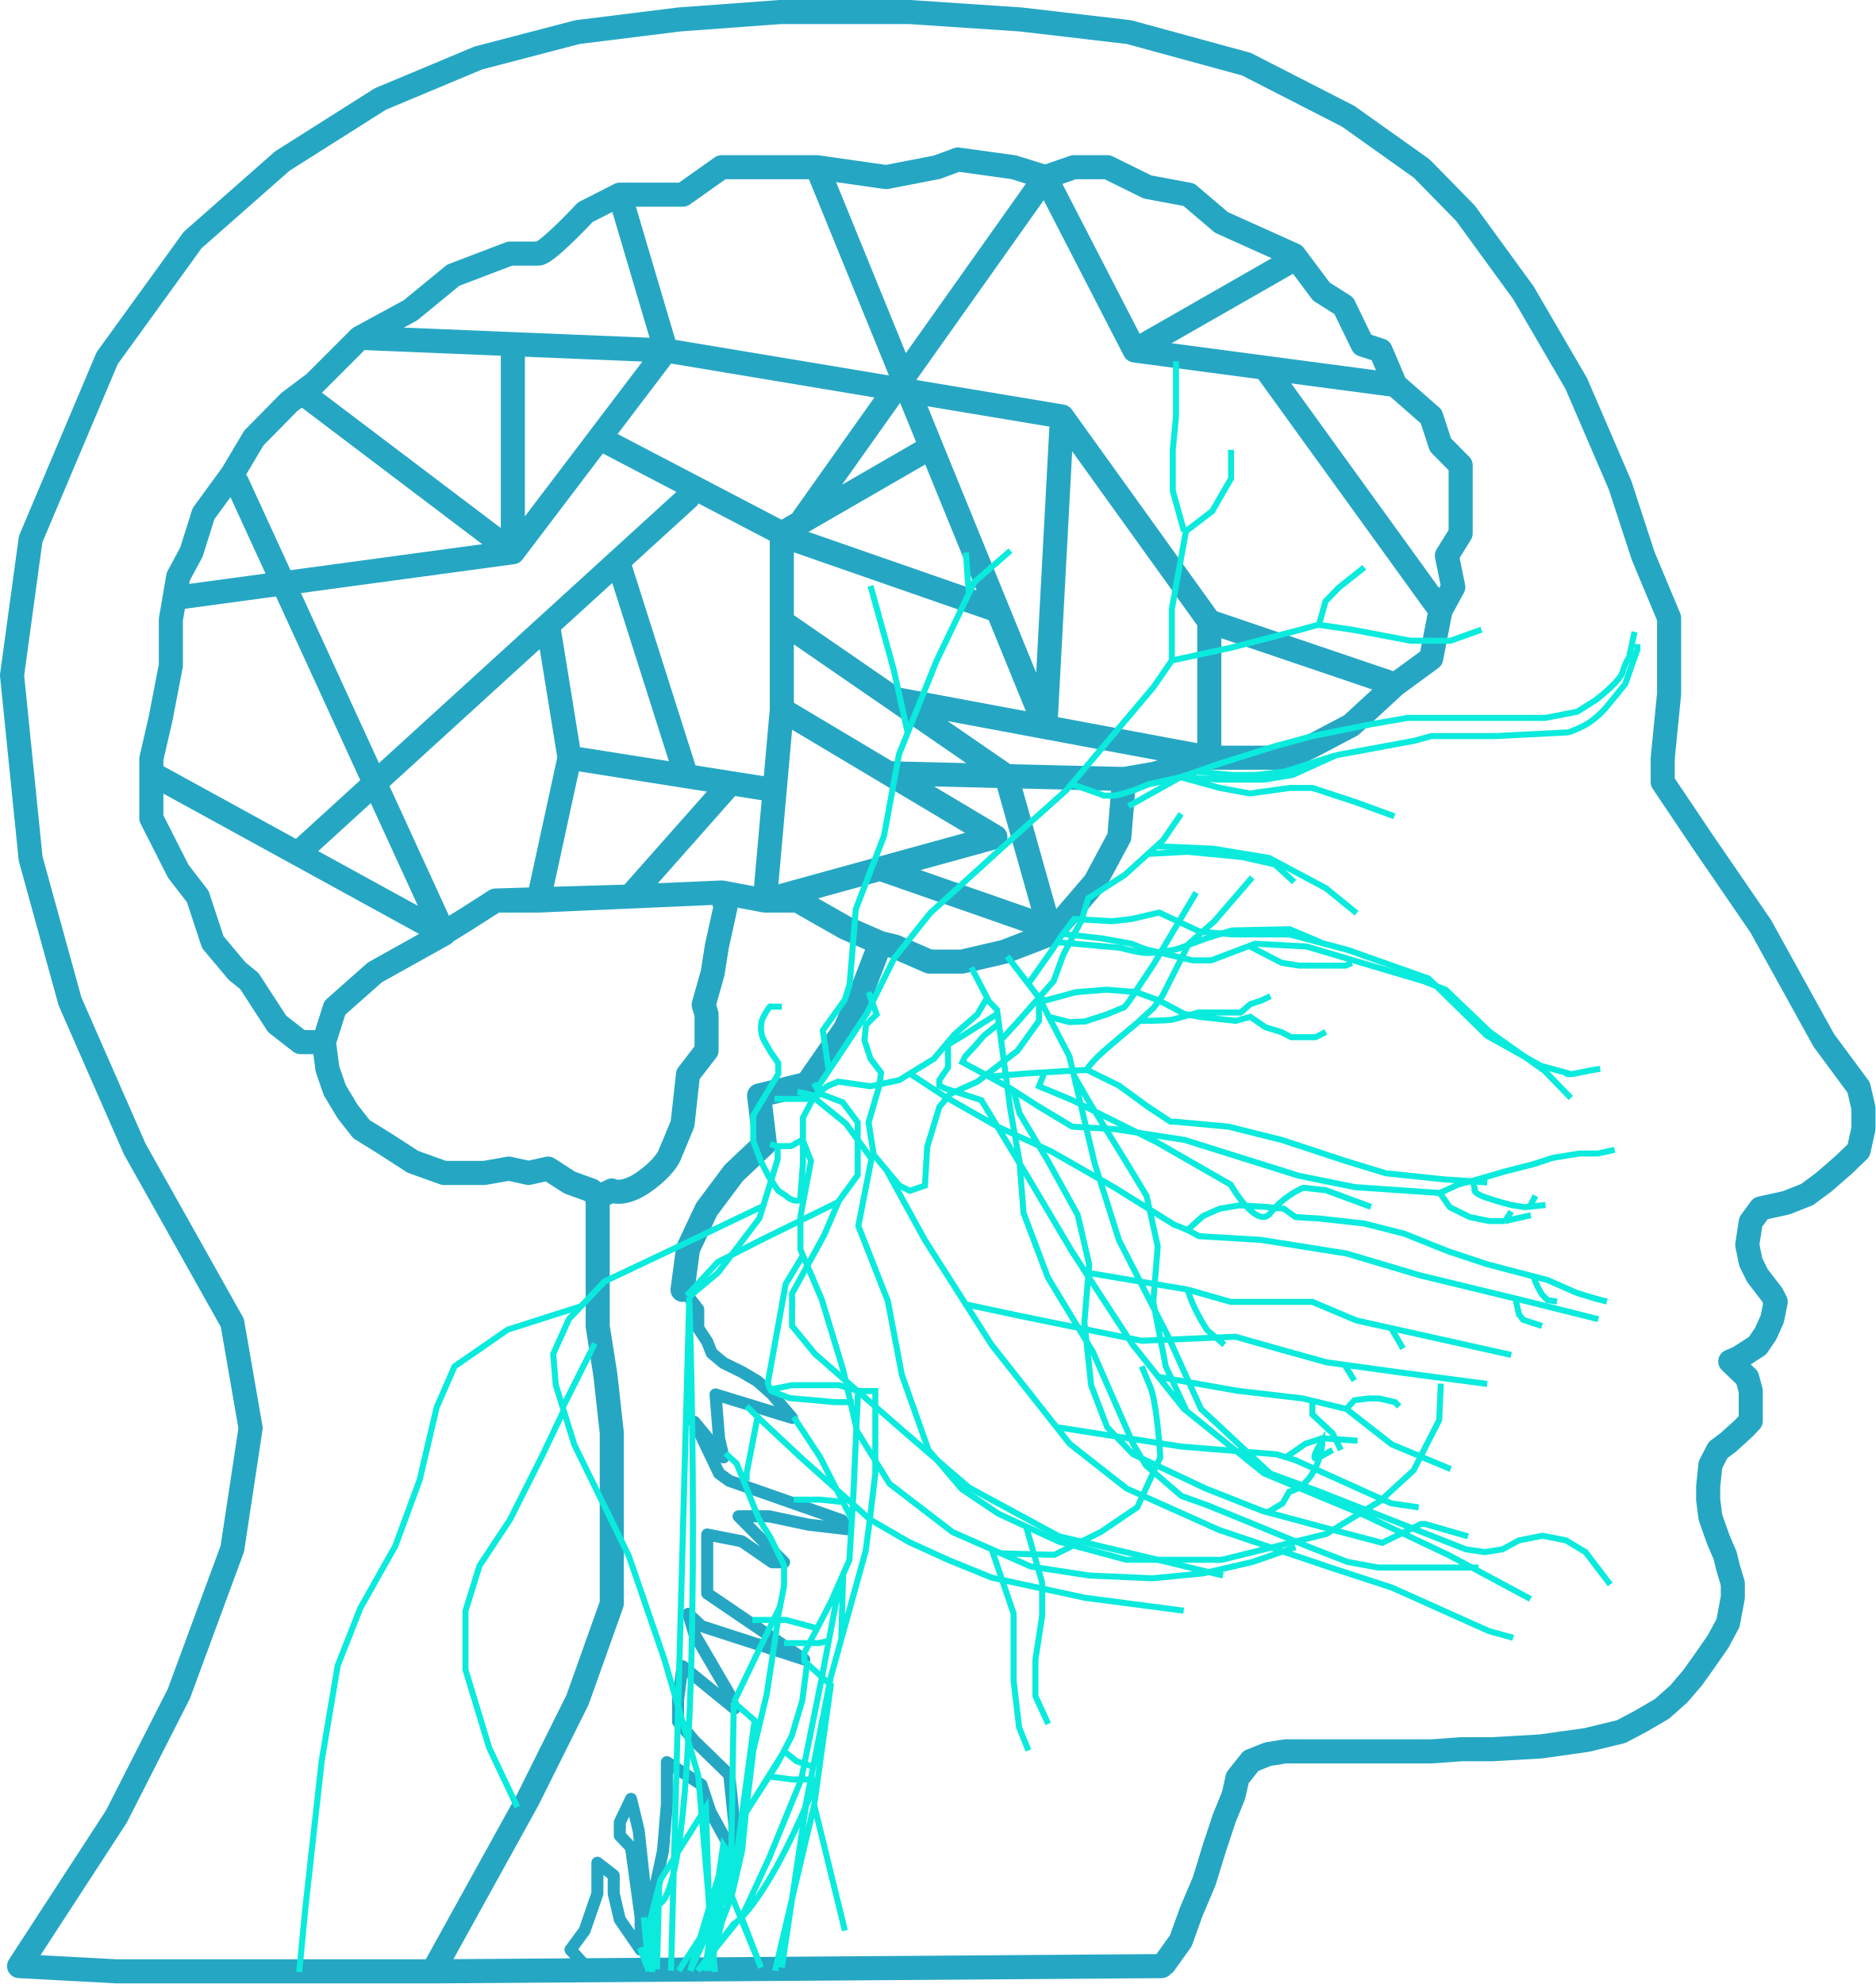
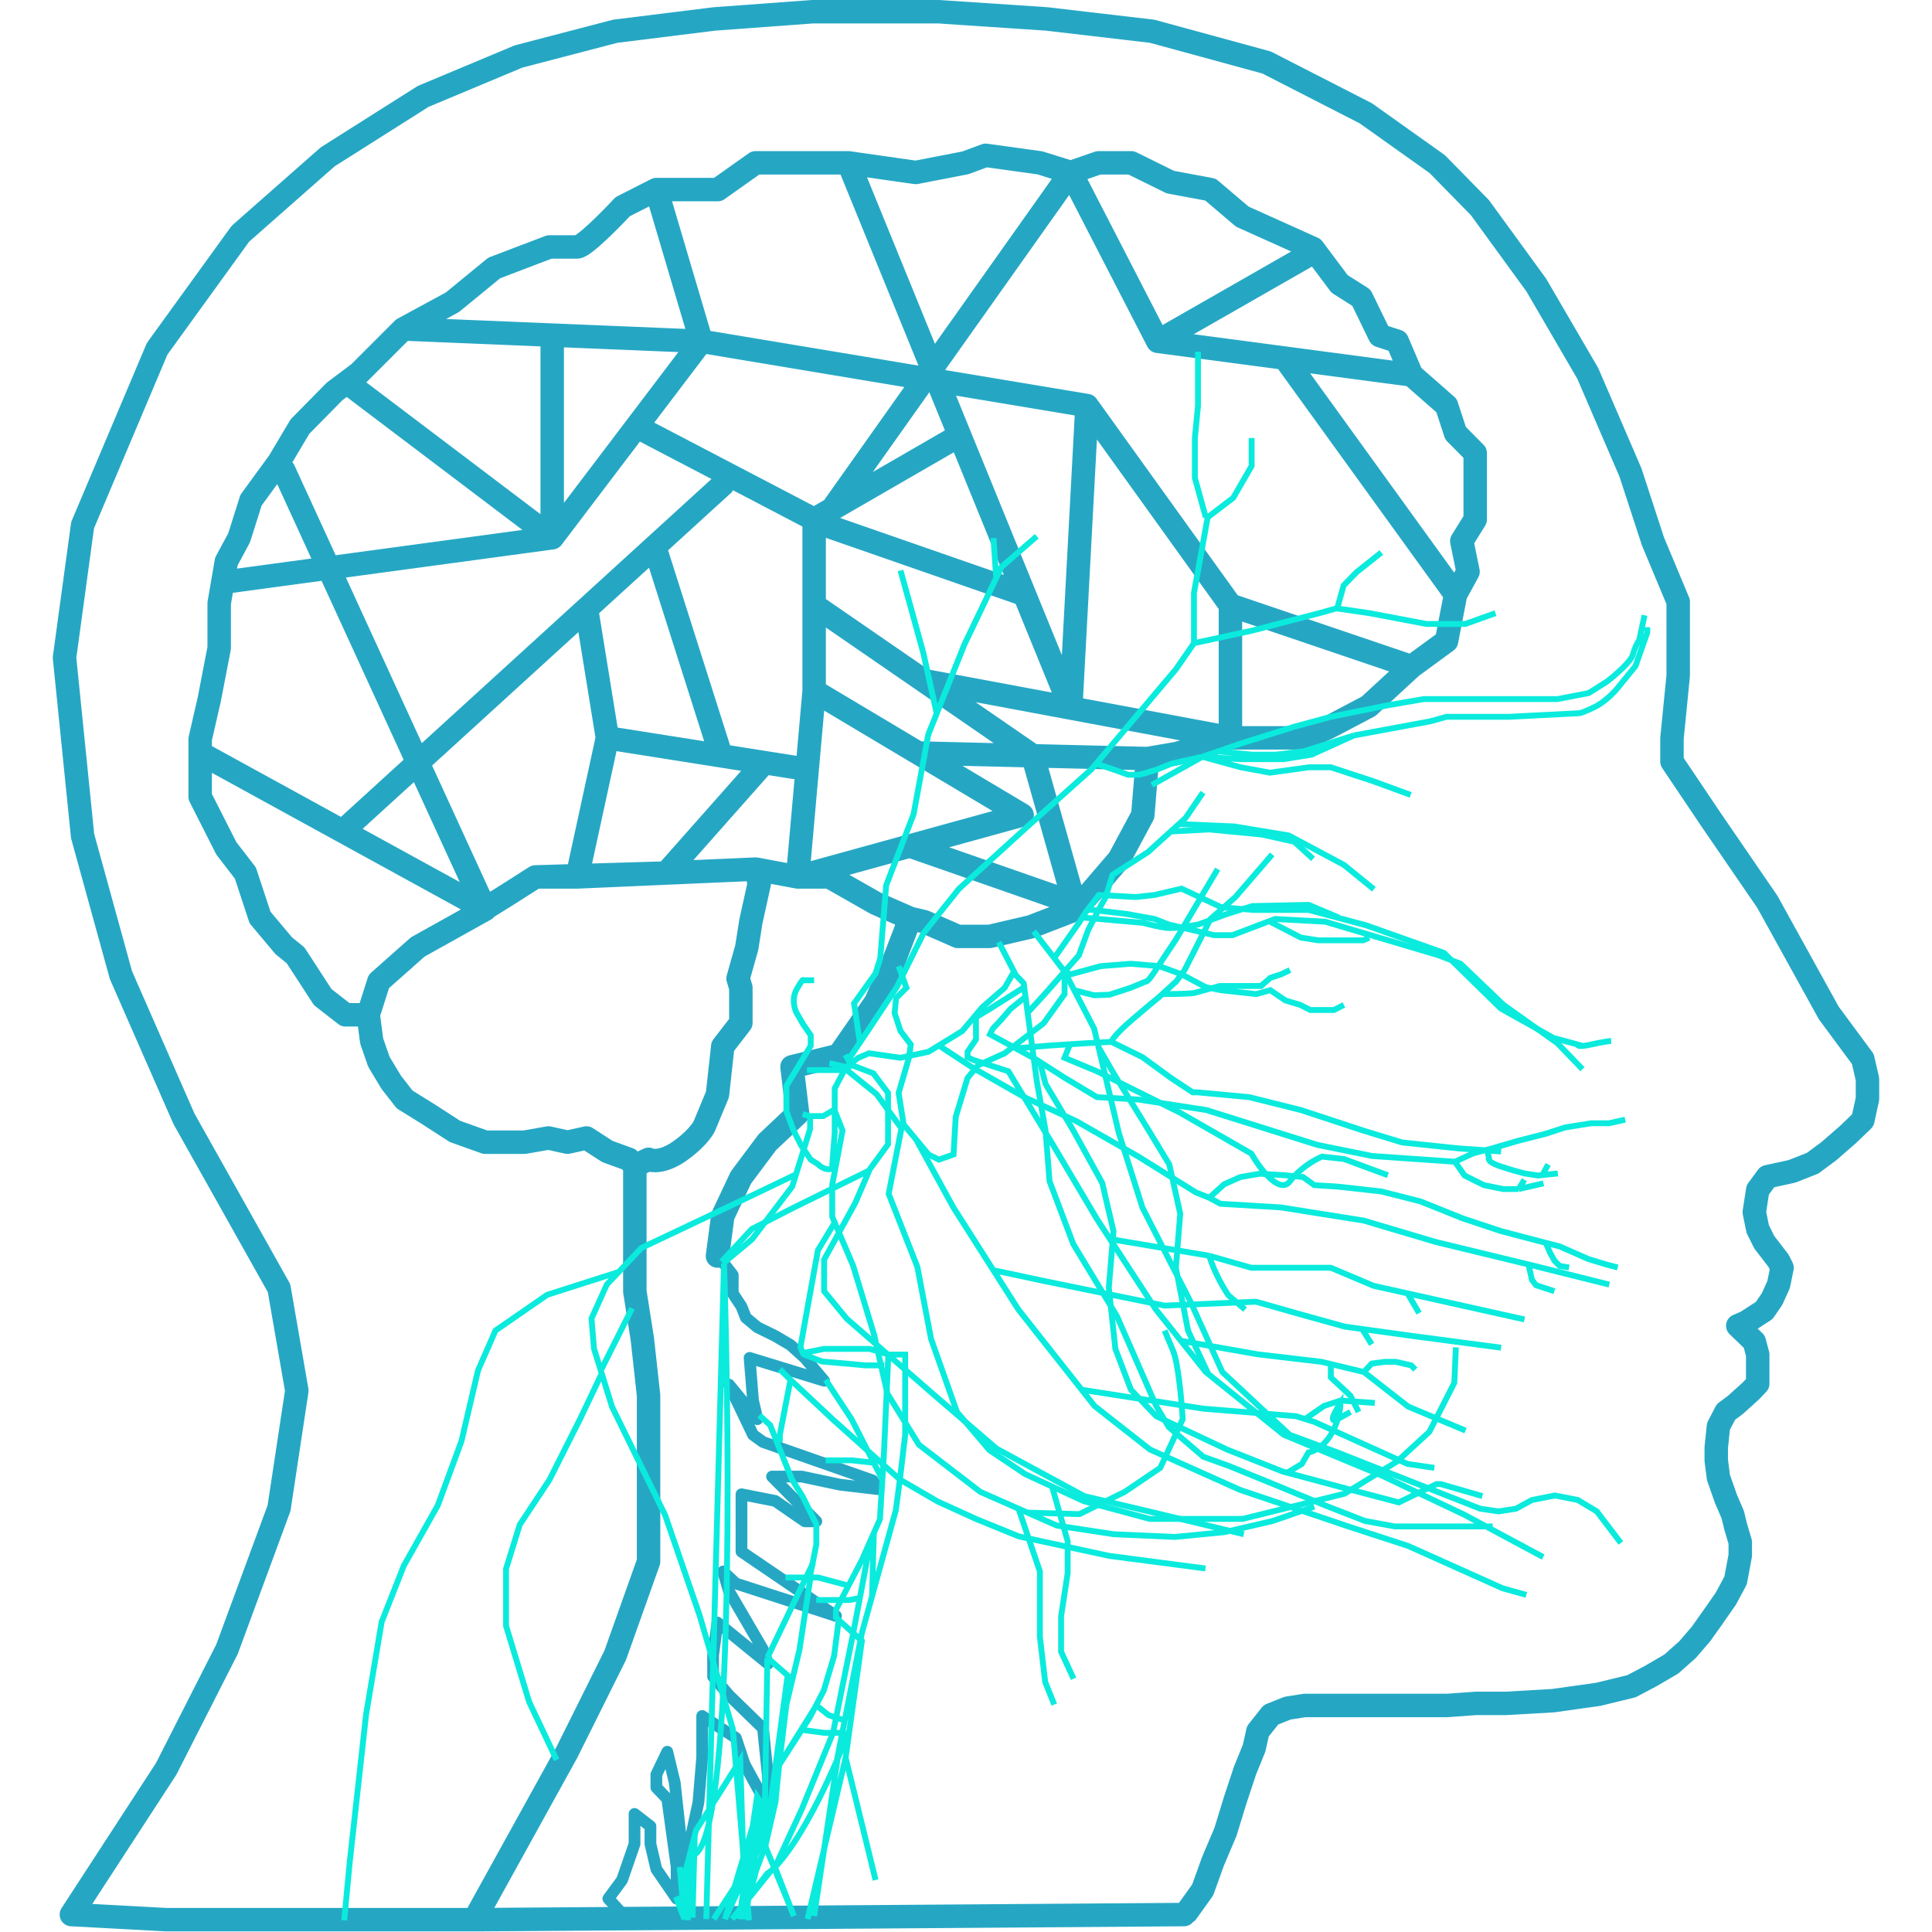
- <svg xmlns="http://www.w3.org/2000/svg" width="1557" height="1647" viewBox="0 0 1557 1647" fill="none">
+ <svg xmlns="http://www.w3.org/2000/svg" width="920" height="920" viewBox="0 0 1557 1647" fill="none">
  <path d="M256.42 322.698L261.031 318.088M298.686 280.441L340.686 257.648L376.307 228.453L423.358 210.526C428.94 210.526 441.487 210.526 447.016 210.526C452.545 210.526 475.194 187.648 485.827 176.209L514.536 161.611M298.686 280.441L261.031 318.088M298.686 280.441L425.75 285.691M514.536 161.611H566.903L599.068 138.818H678.284M514.536 161.611L552.815 290.941M678.284 138.818L735.702 147.013L777.968 138.818L795.247 132.416L841.5 138.818L867.817 147.013M678.284 138.818L773.051 371.193M867.817 147.013L891.476 138.818H919.387L952.615 155.209L986.907 161.611L1014.02 184.66L1074.36 211.807L1096.96 242.026L1115.57 253.807L1131.25 286.075L1146.14 290.941L1158.36 319.625M867.817 147.013L655.423 446.65L828.367 506.833M867.817 147.013L941.982 290.941M1158.36 319.625L1188.14 345.747L1195.85 369.308L1212.59 386.21V423.345V442.808L1201.16 461.248L1206.48 487.37L1195.85 506.833M1158.36 319.625L1050.17 305.283M1195.85 506.833L1188.14 546.529L1158.36 568.297M1195.85 506.833L1050.17 305.283M1158.36 568.297L1121.68 602.102L1087.65 620.029L1068.25 628.993H1030.24H1003.92M1158.36 568.297L1003.92 515.925M261.031 318.088L250.617 325.899M268.913 865.116H249.508L230.103 850.007L206.976 814.409L196.875 806.214L176.672 782.14L164.178 744.237L147.963 723.237L125.634 679.188V641.926M268.913 865.116L271.838 887.397L277.951 905.068L288.584 922.739L300.015 937.336L319.42 949.373L342.813 964.483L368.598 973.703H402.092L422.56 970.117L438.776 973.703L454.991 970.117L472.801 981.642L491.143 988.3L496.194 993.934M268.913 865.116L277.951 836.689L311.18 807.238L349.765 785.726M599.334 740.908L602.258 753.201L595.081 785.726L591.625 807.75L584.182 834.128L586.574 842.067V872.031L571.156 892.007L566.637 932.983L555.473 959.873C553.878 963.288 547.339 972.422 533.941 981.642C520.543 990.861 510.991 989.922 507.89 988.3L496.194 993.934M599.334 740.908L634.954 747.567M599.334 740.908L523.042 744.237M634.954 747.567H662.069L701.677 770.104L730.917 782.908M634.954 747.567L730.651 721.189M634.954 747.567L643.103 655.883M730.917 782.908L742.879 785.726L771.588 798.274H798.703L833.792 790.079L872.336 775.225M730.917 782.908L717.36 818.25L701.677 854.104L670.043 899.69L630.17 909.422L634.954 949.373L609.169 973.703L586.574 1003.92L571.156 1036.7L566.637 1070.76M872.336 775.225L909.02 732.457L929.223 694.81L933.21 646.664M872.336 775.225L870.893 770.104M933.21 646.664L958.463 642.31L1003.92 628.993M933.21 646.664L835.453 644.295M1003.92 628.993V515.925M1003.92 628.993L867.817 603.567M496.194 993.934V1070.76V1100.98L502.574 1141.45L507.89 1189.59V1234.41V1291.78V1331.22L479.447 1411.12L438.244 1493.84L359.826 1635.72M552.815 290.941L425.75 285.691M552.815 290.941L497.637 363.674M552.815 290.941L881.64 345.747M425.75 285.691V458.43M425.75 458.43L497.637 363.674M425.75 458.43L250.617 325.899M425.75 458.43L144.906 496.461M497.637 363.674L649.043 442.808M649.043 442.808V515.925M649.043 442.808L773.051 371.193M649.043 589.041L737.696 641.926M649.043 589.041V515.925M649.043 589.041L643.103 655.883M737.696 641.926L826.348 694.81L730.651 721.189M737.696 641.926L835.453 644.295M835.453 644.295L870.893 770.104M835.453 644.295L742.248 580.11M730.651 721.189L870.893 770.104M649.043 515.925L742.248 580.11M742.248 580.11L867.817 603.567M1003.92 515.925L881.64 345.747M881.64 345.747L867.817 603.567M867.817 603.567L828.367 506.833M773.051 371.193L828.367 506.833M941.982 290.941L1068.25 218.721M941.982 290.941L1050.17 305.283M250.617 325.899L240.204 333.71L210.698 363.674L192.888 393.637L168.963 426.418L158.862 458.43L147.963 478.662L144.906 496.461M144.906 496.461L141.849 514.26V552.419L133.343 596.468L125.634 630.017V641.926M196.875 400.808L368.598 775.225M368.598 775.225L247.116 708.576M368.598 775.225L349.765 785.726M125.634 641.926L247.116 708.576M247.116 708.576L454.991 519.026M571.156 413.101L513.074 466.063M454.991 519.026L472.801 628.993M454.991 519.026L513.074 466.063M472.801 628.993L569.711 644.295M472.801 628.993L447.016 747.567M643.103 655.883L606.407 650.089M513.074 466.063L569.711 644.295M569.711 644.295L606.407 650.089M447.016 747.567L523.042 744.237M447.016 747.567H411.396M523.042 744.237L606.407 650.089M523.042 744.237L411.396 747.567M411.396 747.567C377.157 769.694 356.042 782.226 349.765 785.726" stroke="#25A7C4" stroke-width="20" stroke-linecap="round" stroke-linejoin="round" />
  <path d="M571.954 1076.91L579.663 1086.9V1102.52L587.106 1113.79L590.827 1123.26L600.663 1131.46L615.815 1138.89L628.84 1146.57L641.068 1157.58L657.55 1177.05L594.017 1157.58L596.941 1193.95L600.663 1209.83L576.473 1180.37L596.941 1223.14L605.448 1229.29L699.018 1262.07L703.803 1269.5L671.107 1265.66L638.41 1258.74H613.157L650.904 1296.9H641.068L615.815 1279.49L587.106 1273.85V1296.9V1315.34V1322.77L667.651 1377.57L582.321 1349.91L571.422 1339.67L576.473 1356.57L605.448 1406.25L609.701 1418.29L566.637 1383.21L562.916 1411.12V1429.3L576.473 1445.18L605.448 1473.35L609.701 1514.84V1540.45L589.764 1504.08L582.321 1481.55L553.612 1462.85V1497.94L550.422 1536.35L538.194 1593.46L530.219 1519.71L523.84 1493.33L514.536 1512.79V1523.8L523.84 1533.54L531.814 1591.41V1618.56L514.536 1593.46L509.485 1571.95V1556.84L495.928 1546.34V1571.95L485.295 1602.68L473.599 1618.56L487.953 1634.18" stroke="#25A7C4" stroke-width="10" stroke-linecap="round" stroke-linejoin="round" />
  <path d="M966.704 1630.09L980.261 1611.13L989.033 1586.8L999.666 1561.71L1008.17 1534.05L1016.41 1509.21L1024.12 1490.25L1027.31 1475.91L1038.48 1461.83L1052.57 1456.19L1067.19 1453.89H1138.43H1162.62H1188.67L1213.12 1452.1H1238.91L1279.05 1449.79L1317.33 1444.41L1345.77 1437.5L1362.25 1428.79L1379.8 1418.55L1393.62 1406.25L1405.05 1392.94L1414.35 1379.88L1426.32 1362.72L1434.56 1347.35L1438.54 1326.1V1314.57L1434.56 1301.25L1432.16 1291.27L1426.32 1277.69L1419.94 1259.51L1418.07 1244.91V1234.16L1419.94 1215.97L1426.32 1203.68L1434.56 1197.53L1447.58 1185.75L1453.43 1179.61V1166.29V1154.76L1450.51 1143.75L1436.42 1130.18L1443.59 1127.11L1459.01 1117.12L1465.66 1107.39L1471.24 1095.09L1474.16 1080.75L1471.24 1074.86L1459.01 1058.98L1453.43 1047.72L1450.51 1033.37L1453.43 1014.42L1461.67 1003.15L1482.67 998.544L1500.21 991.629L1514.04 981.385L1530.52 967.044L1543.01 955.007L1547 936.824V919.921L1543.01 902.763L1514.04 863.58L1461.67 768.823L1413.56 698.651L1380.33 649.224V629.505L1385.64 575.98V512.979L1364.11 461.503L1344.97 402.857L1308.55 318.344L1264.69 243.051L1216.58 176.977L1180.16 139.842L1119.29 96.562L1034.76 53.281L937.198 26.646L847.349 16.146L755.373 10H647.448L563.979 16.146L479.447 26.646L397.041 48.159L315.699 82.22L234.356 133.696L159.925 199.258L88.95 297.344L25.418 447.674L10 560.614L25.418 712.737L58.114 831.311L111.811 953.727L192.888 1098.17L208.04 1185.5L192.888 1285.63L148.495 1406L96.659 1507.93L15.848 1632.13L96.659 1636.49H362.218L964.312 1632.13" stroke="#25A7C4" stroke-width="20" stroke-linecap="round" stroke-linejoin="round" />
  <path d="M806.411 803.14L819.437 828.238M1227.48 1301.25H1144.01L1118.76 1296.64L1087.12 1284.35L1041.13 1265.4L1002.86 1249.78L980.792 1241.84L951.286 1216.48L940.653 1198.56L907.159 1121.98L869.943 1060.52L849.741 1007L846.285 963.714L838.842 921.458L831.044 863.323M819.437 828.238L821.032 831.311L827.677 838.226L828.124 841.555M819.437 828.238L811.462 842.067L792.322 858.714L775.31 878.946L755.338 891.238M649.043 835.665H639.739C639.739 834.896 638.622 835.357 634.157 843.348C629.691 851.338 632.296 860.165 634.157 863.58L639.739 873.311L646.119 882.531V891.494L625.384 925.812V947.324L631.498 963.714L638.144 976.776L646.119 988.556L652.233 992.398C653.65 993.934 657.549 996.956 661.802 996.751C666.056 996.546 665.347 994.617 664.461 993.678L666.587 965.763V946.812M829.223 849.75L816.512 859.994L808.804 868.958L801.36 876.897L798.968 881.763L816.512 891.238L821.032 893.726M829.223 849.75L831.044 863.323M829.223 849.75L828.124 841.555M1195.31 990.349L1124.87 985.483L1078.08 976.007L983.451 946.3L925.501 937.336L890.146 935.287L861.969 918.385L838.842 903.531L821.032 893.726M1195.31 990.349L1203.55 1002.13L1220.03 1010.32L1236.52 1013.65H1249.54M1195.31 990.349L1211 983.178L1222.69 980.122M1249.54 1013.65L1270.81 1008.79M1249.54 1013.65L1254.59 1005.71M831.044 863.323L844.69 848.47L862.532 828.238M980.526 675.603L965.64 697.371L933.741 726.31L903.437 745.774L897.589 764.725L891.741 775.225L882.703 792.64L874.728 814.408L862.532 828.238M755.338 891.238L746.601 896.616L722.676 901.738L695.828 897.897L686.79 901.738L679.347 907.296M755.338 891.238L784.614 910.446L828.209 935.287L872.602 955.775L925.501 985.995L974.413 1016.47L985.843 1021.08M1258.05 1077.93L1178.83 1058.73L1117.69 1040.54L1046.72 1029.28L995.413 1026.2L985.843 1021.08M1258.05 1077.93L1263.36 1079.22L1326.9 1095.09L1258.05 1077.93ZM1258.05 1077.93L1260.95 1091M1261.24 1092.28L1260.95 1091M1260.95 1091L1264.43 1095.61L1280.11 1100.73M985.843 1021.08L998.603 1009.56L1012.43 1003.41L1028.91 1000.59L1050.17 1001.87L1065.86 1003.41L1075.43 1010.32L1095.89 1011.61L1132.58 1015.7L1165.81 1024.15L1202.22 1038.75L1234.66 1049.51L1260.95 1056.42L1272.79 1059.5M1334.07 1080.5L1324.24 1077.93L1309.09 1073.33L1284.63 1062.57L1272.79 1059.5M1272.79 1059.5L1276.39 1067.95L1280.11 1074.61L1284.63 1079.22L1292.6 1080.5M1340.45 954.495L1326.63 957.568H1311.48L1289.15 961.153L1272.67 966.532L1249.54 972.422L1226.68 979.08L1222.69 980.122M1222.69 980.122L1224.29 987.019C1223.49 988.044 1224.13 990.861 1233.06 993.934C1241.99 997.007 1251.14 999.483 1254.59 1000.34L1266.02 1002.13L1269.87 1001.72M1283.04 1000.34L1269.87 1001.72M1269.87 1001.72L1274.79 992.654M821.032 893.726L850.804 891.238L867.152 890.214M902.374 888.165L883.5 889.189L867.152 890.214M902.374 888.165L928.956 901.226L953.147 918.897L971.754 931.19H975.742L1019.87 935.287L1064 946.3L1117.69 963.971L1150.39 973.958L1199.3 979.08L1214.98 980.122L1234.66 981.641M902.374 888.165C902.817 886.543 906.999 880.482 920.184 869.214C933.369 857.945 941.096 851.543 943.311 849.75L945.844 847.445M1039.54 728.359L1008.17 764.725L997.539 774.073M962.199 830.543L957.666 836.689L945.844 847.445M962.199 830.543L964.843 826.957L981.59 793.92L986.906 783.42L997.539 774.073M962.199 830.543L982.919 841.555L995.679 844.116L1025.98 847.445L1037.94 844.116L1050.7 852.823L1063.46 856.665L1071.97 861.019H1092.17L1100.68 856.665M962.199 830.543L943.311 823.628L918.855 821.579L893.336 823.628L867.817 830.543L862.532 828.238M945.844 847.445C964.446 847.445 971.931 846.762 973.349 846.421L994.881 840.531H1017.74H1029.97L1037.94 833.616L1047.25 830.543L1054.69 826.957M862.532 828.238L870.762 844.116M862.532 828.238V847.445L844.69 872.287L811.462 897.897L788.867 908.141L779.829 918.897L769.727 952.19L767.867 984.202L755.338 988.556L746.601 984.202L735.968 971.397M862.532 828.238L853.684 816.713M828.124 841.555L798.968 859.994L787.006 867.165V886.116L779.829 896.616V901.226L784.614 903.531L814.652 913.263L853.462 977.288L890.146 1039.26L940.387 1116.35L961.653 1142.98M1270.54 1327.38L1203.29 1291.27L1132.58 1257.72L1049.38 1223.14L985.046 1171.33M867.152 890.214L862.532 901.738L890.146 913.263L960.59 948.348L1021.73 983.434C1029 996.154 1045.76 1018.67 1054.69 1007C1063.62 995.317 1076.67 988.129 1082.07 985.995L1100.68 988.044L1138.16 1001.87M1336.73 1315.34L1316.26 1288.45L1300.05 1278.72L1280.64 1274.88L1260.97 1278.72L1247.41 1286.14L1232.53 1288.45L1216.84 1286.14L1095.36 1238.25L1054.43 1223.14L997.008 1169.62L969.893 1109.69L928.956 1029.53L908.754 965.763L891.506 892.775M870.762 844.116L887.754 876.897L891.506 892.775M870.762 844.116L887.754 848.47L900.779 847.957L918.855 842.067L931.881 836.689C932.188 837.201 934.107 836.228 939.324 828.238C944.54 820.248 953.725 806.469 957.666 800.579L993.02 740.908M721.081 823.628L727.727 842.067L718.955 850.775L717.626 863.58L722.676 878.946L731.449 890.47L729.854 901.738L721.081 931.702L722.676 941.946L725.335 958.592L735.968 971.397M735.968 971.397L767.867 1029.53L801.792 1082.8M1256.19 1359.64L1235.98 1354.01L1155.44 1317.9L1104.4 1301.25L1011.89 1270.01L935.336 1235.69L888.019 1198.56L877.108 1184.73M801.792 1082.8L823.158 1116.35L877.108 1184.73M801.792 1082.8L846.285 1092.28L947.83 1113.02L1025.72 1109.69L1064.53 1120.7L1101.48 1130.95L1116.26 1132.98M1234.66 1148.87L1162.88 1139.4L1116.26 1132.98M961.653 1142.98L982.919 1169.62L985.046 1171.33M961.653 1142.98L1027.05 1154.51L1081.54 1160.91L1089.51 1162.83M1117.69 1169.62L1155.44 1199.07L1204.35 1219.56M1117.69 1169.62L1124.34 1162.45L1135.77 1160.91H1144.81L1158.1 1163.98L1161.55 1167.57M1117.69 1169.62L1089.51 1162.83M1089.51 1162.83V1174.23L1106.26 1189.85L1113.17 1203.68M891.506 892.775L904.501 915.312L934.273 963.714L951.817 992.654L961.121 1034.65L957.4 1080.75L967.767 1134.28L985.046 1171.33M841.234 904.299L846.285 924.019L869.943 963.714L894.665 1008.53L904.235 1049.76L903.659 1056.68M1218.71 1275.39L1183.09 1265.14H1179.63L1147.46 1280.77L1106.53 1270.01L1052.3 1255.46M903.659 1056.68L900.247 1097.65L905.83 1149.9L919.121 1184.73L940.653 1207.27L1001 1235.69L1048.31 1254.39L1052.3 1255.46M903.659 1056.68L985.843 1070.51M985.843 1070.51L1021.73 1080.75H1089.51L1125.93 1096.12L1154.91 1102.58M985.843 1070.51C990.309 1085.26 998.691 1099.19 1002.32 1104.31L1016.41 1116.35M1254.59 1124.8L1154.91 1102.58M1154.91 1102.58L1164.74 1119.42M1116.26 1132.98L1124.34 1146.06M836.184 793.92L853.684 816.713M853.684 816.713L874.728 786.75L877.652 782.14M997.539 774.073L962.199 757.554L939.324 762.932L923.374 764.725L891.741 762.932L882.339 775.225M882.339 775.225L880.576 777.53L877.652 782.14M882.339 775.225L915.134 779.067L939.324 783.42L951.02 788.03L990.096 797.25H1005.51L1041.93 783.42L1084.73 785.725L1181.49 814.408L1200.1 821.579L1236.78 856.665L1282.5 889.189L1304.04 911.47M877.652 782.14L929.754 786.75C934.273 788.03 944.853 790.694 951.02 791.103C957.187 791.513 970.78 789.225 976.805 788.03L1001.26 779.067L1022.53 772.408L1070.64 771.384L1096.16 782.14M679.347 907.296L676.157 909.677L666.587 927.861V946.812M679.347 907.296L699.55 915.056L712.043 931.702V975.495L696.499 996.751M570.093 1075.63L595.878 1047.72L631.498 1029.53L695.562 998.032L696.499 996.751M666.587 946.812L673.233 963.714L664.461 1010.07V1037.21L666.587 1042.2M1075.43 1284.35L1039.81 1296.64L998.868 1306.12L956.602 1310.22L904.501 1307.91L855.855 1300.49L830.867 1289.48M696.499 996.751L684.132 1025.43L657.549 1073.84V1100.73L676.689 1124.03L711.512 1154.42M1015.35 1307.91L944.108 1290.75L879.247 1275.39L804.55 1234.92L750.056 1188.06L711.512 1154.42M823.291 1286.14L790.727 1271.8L738.36 1231.59L711.512 1188.06L700.081 1137.61L682.271 1078.96L666.587 1042.2M823.291 1286.14L841.5 1339.67V1361.18V1395.5L846.019 1433.91L853.728 1453.12M823.291 1286.14L830.867 1289.48M830.867 1289.48L875.26 1290.75L913.804 1271.8L944.108 1251.31L963.248 1209.83C962.362 1194.8 959.473 1162.09 955.007 1151.44C950.541 1140.78 948.362 1135.56 947.83 1134.28M877.108 1184.73L980.792 1200.86L1059.74 1207.27L1067.58 1209.7M1177.77 1251.31L1154.91 1247.98L1075.43 1212.13L1067.58 1209.7M1067.58 1209.7L1083.67 1198.56L1097.76 1193.95L1127 1196M1052.3 1255.46L1064.79 1247.98L1070.38 1238.25C1074.01 1237.7 1082.92 1233.9 1089.51 1223.14C1092.27 1218.65 1094.16 1213.96 1095.43 1209.7M1095.43 1209.7C1097.2 1203.77 1097.76 1198.65 1097.76 1196C1093.37 1202.57 1086.77 1214.51 1095.43 1209.7ZM1095.43 1209.7L1106.26 1203.68M666.587 1042.2L652.233 1065.9L637.346 1148.36L639.473 1153.48L657.549 1149.9H696.36L711.512 1154.42M639.473 1154.42L655.688 1160.65L676.689 1162.45L692.904 1163.98H708.853" stroke="#0AEBDD" stroke-width="5" />
  <path d="M675.892 1498.45L643.461 1635.98M675.892 1498.45L701.411 1602.68M675.892 1498.45L679.196 1474.63M679.196 1474.63L689.714 1398.83L682.36 1392.17M679.196 1474.63C675.521 1483.97 671.921 1492.66 668.413 1500.76M612.094 1594.96C610.983 1595.88 610.006 1596.57 609.169 1597.05L579.131 1635.98L612.094 1594.96ZM612.094 1594.96C613.156 1594.08 614.34 1592.99 615.638 1591.67M615.638 1591.67L631.765 1633.41L605.98 1570.41M615.638 1591.67C626.546 1580.6 645.537 1553.52 668.413 1500.76M615.638 1591.67L638.552 1542.24L665.159 1477.19M605.98 1570.41L563.448 1635.98M605.98 1570.41L606.707 1562.48M609.169 1535.58L606.707 1562.48M606.707 1562.48L609.169 1413.17M609.169 1413.17L626.448 1428.28L609.169 1557.35L573.017 1635.98L603.055 1535.58L600.397 1531.49L585.245 1635.98L605.98 1535.58L590.296 1635.98L586.043 1500.5L548.296 1560.43L547.244 1564.56M609.169 1413.17L630.701 1368.35L648.246 1332.24M547.244 1564.56L538.46 1599.1L543.511 1633.41L531.283 1617.28L538.46 1635.98L534.473 1591.67L541.384 1636.74L543.511 1588.85L545.371 1634.7L546.801 1581.17M547.244 1564.56L546.801 1581.17M546.801 1581.17C579.699 1564.58 577.455 1238.08 572.22 1076.91L557.068 1635.98M668.413 1500.76L670.021 1492.56M670.021 1492.56L649.043 1633.41M670.021 1492.56L673.035 1477.19M722.145 1261.3L726.664 1223.14V1154.76H712.31L708.588 1238.25L707.187 1261.3M722.145 1261.3L718.689 1287.42L698.428 1360.67M722.145 1261.3L754.31 1280L787.538 1295.11L823.424 1309.71L900.514 1326.35L982.654 1337.11M722.145 1261.3L664.727 1209.83L628.886 1176.28M707.187 1261.3L705.132 1295.11L699.917 1306.89M707.187 1261.3L699.875 1246.96M658.879 1176.28L680.942 1209.83L699.875 1246.96M619.802 1167.31L628.886 1176.28M699.875 1246.96L680.942 1244.91H658.879M628.886 1176.28L619.802 1223.14V1229.29M670.021 1381L667.651 1378.85V1372.19L689.714 1329.94L697.423 1312.52M670.021 1381L666.056 1411.63L657.284 1441.08L650.771 1453.63M670.021 1381L682.36 1392.17M649.309 1456.45L645.322 1464.13L638.552 1474.63M649.309 1456.45L618.739 1505.37L638.552 1474.63M649.309 1456.45L650.771 1453.63M650.771 1453.63L661.271 1462.08L675.095 1466.69M675.095 1466.69L689.714 1392.17L698.428 1360.67M675.095 1466.69L673.035 1477.19M638.552 1474.63L657.284 1477.19H665.159M673.035 1477.19H665.159M665.159 1477.19L682.36 1392.17M682.36 1392.17L688.027 1362.21M697.423 1312.52L699.917 1306.89M697.423 1312.52L688.027 1362.21M698.428 1360.67L699.917 1306.89M650.771 1364H679.196L688.027 1362.21" stroke="#0AEBDD" stroke-width="5" />
  <path d="M678.284 1351.71L652.499 1344.79H645.321M624.587 1344.79H645.321M645.321 1344.79L650.904 1316.62V1299.46L639.473 1276.16L629.904 1260.79L611.562 1214.95L602.258 1206.5" stroke="#0AEBDD" stroke-width="5" />
  <path d="M645.854 1345.05L636.55 1406.25L625.385 1453.12L619.271 1503.83L616.081 1536.1L607.575 1573.23L599.6 1594.49L594.815 1613.18" stroke="#0AEBDD" stroke-width="5" />
  <path d="M675.626 899.178L678.151 903.531M675.626 912.239H646.385H642.93H675.626ZM675.626 912.239L678.151 910.062M678.151 910.062L680.677 907.885L678.151 903.531M678.151 910.062L662.069 906.348M678.151 903.531L696.361 876.385L719.753 841.043L742.348 795.457L772.386 757.811L833.526 702.237L885.362 655.883L889.472 651.017M972.818 548.321L957.401 570.602L889.472 651.017M972.818 548.321V505.553L984.515 441.016L1006.31 424.369L1022 397.223V373.405M972.818 548.321L1022.53 537.565L1079.68 522.711L1094.3 518.614L1122.48 522.711L1171.12 531.931H1204.09L1229.87 522.711M982.92 441.016L973.616 407.467V373.405L976.274 346.003V299.905M889.472 651.017C906.812 656.754 914.869 659.725 916.729 660.493C918.856 660.493 923.534 660.493 925.236 660.493C926.937 660.493 936.932 657.42 941.717 655.883L953.679 651.017L979.996 645.127M979.996 645.127L993.553 640.517M979.996 645.127L1012.69 654.09L1037.68 658.7L1070.91 654.09H1089.52L1125.4 665.871L1157.57 677.652M979.996 645.127L936.932 669.2M979.996 645.127L1012.69 647.176H1049.38L1073.03 643.334L1109.19 626.944M993.553 640.517L1012.69 633.859L1058.41 619.517L1089.52 611.066L1138.96 601.078L1168.73 595.956H1224.55H1282.77L1309.35 590.834L1324.77 581.102C1331.5 575.98 1345.4 564.148 1347.1 557.797C1348.8 551.446 1351.35 547.126 1352.42 545.76L1356.94 524.504M993.553 640.517L1022.53 643.334H1042.46L1066.39 640.517L1109.19 626.944M1109.19 626.944L1174.31 614.907L1188.14 611.066H1241.3L1301.38 607.992C1302.09 607.992 1305.63 606.968 1314.14 602.87C1322.64 598.773 1330.8 590.407 1333.81 586.736L1349.23 567.785L1359.33 539.102V534.748M951.818 708.896L985.844 707.103L1031.03 711.457L1058.41 717.603L1074.36 732.201" stroke="#0AEBDD" stroke-width="5" />
  <path d="M688.119 889.19L683.068 855.384L701.41 829.774L705.398 816.969L710.448 754.737L733.841 694.042L746.335 626.175L753.53 608.248M838.842 457.15L808.804 483.272L804.267 492.747M804.267 492.747L777.17 549.345L753.53 608.248M804.267 492.747L801.892 458.686M753.53 608.248L742.082 556.516L733.841 526.553L722.676 486.345" stroke="#0AEBDD" stroke-width="5" />
  <path d="M1095.1 518.101L1100.41 499.15L1111.31 487.882L1132.58 470.979" stroke="#0AEBDD" stroke-width="5" />
  <path d="M666.587 945.788L656.751 951.422H645.587M639.207 949.885L645.587 951.422M645.587 951.422V962.434L633.608 1001.11M571.953 1076.65L596.143 1056.42L630.435 1011.35L633.608 1001.11M633.608 1001.11L581.257 1026.2L501.776 1063.85L482.427 1084.34M593.485 1637L579.662 1473.86L551.485 1377.32L521.978 1291.52L476.788 1199.33L467.966 1170.9M482.427 1084.34L472.269 1095.09L459.244 1124.03L461.37 1149.64L467.172 1168.34M482.427 1084.34L421.496 1103.8L377.369 1134.28L362.483 1168.34L348.395 1228.52L328.192 1283.33L299.217 1334.8L280.343 1382.69L267.052 1461.83L253.229 1586.55L248.444 1637M467.966 1170.9L449.94 1208.8L423.357 1261.56L398.104 1299.72L386.407 1337.36V1386.02L406.079 1450.82L429.471 1500.24M467.966 1170.9L467.172 1168.34M467.172 1168.34L493.801 1115.33" stroke="#0AEBDD" stroke-width="5" />
  <path d="M675.626 911.214L702.208 932.726L723.474 961.922L712.576 1017.75L737.032 1079.98L748.728 1141.45L770.791 1203.68L798.437 1236.2L829.007 1256.69L878.982 1279.74L935.071 1294.85H1014.29L1101.21 1273.34L1145.87 1245.94L1173.52 1220.58L1194.78 1178.84L1196.11 1148.62" stroke="#0AEBDD" stroke-width="5" />
  <path d="M852.134 1268.22L865.159 1313.8V1341.21L859.577 1377.83V1408.05L870.21 1431.1" stroke="#0AEBDD" stroke-width="5" />
  <path d="M1037.68 785.725L1064 799.299L1078.62 801.604H1117.16L1122.21 799.299" stroke="#0AEBDD" stroke-width="5" />
  <path d="M995.413 773.433L1023.86 775.738H1051.24H1070.64L1119.55 788.799L1186.01 812.36L1234.39 859.738L1279.31 884.836L1300.05 890.47C1299.52 891.409 1301.01 892.724 1311.21 890.47C1321.42 888.217 1326.99 887.483 1328.49 887.397" stroke="#0AEBDD" stroke-width="5" />
  <path d="M959.793 702.493L1007.11 704.542L1053.63 712.225L1100.68 737.322L1126.2 758.067" stroke="#0AEBDD" stroke-width="5" />
</svg>
